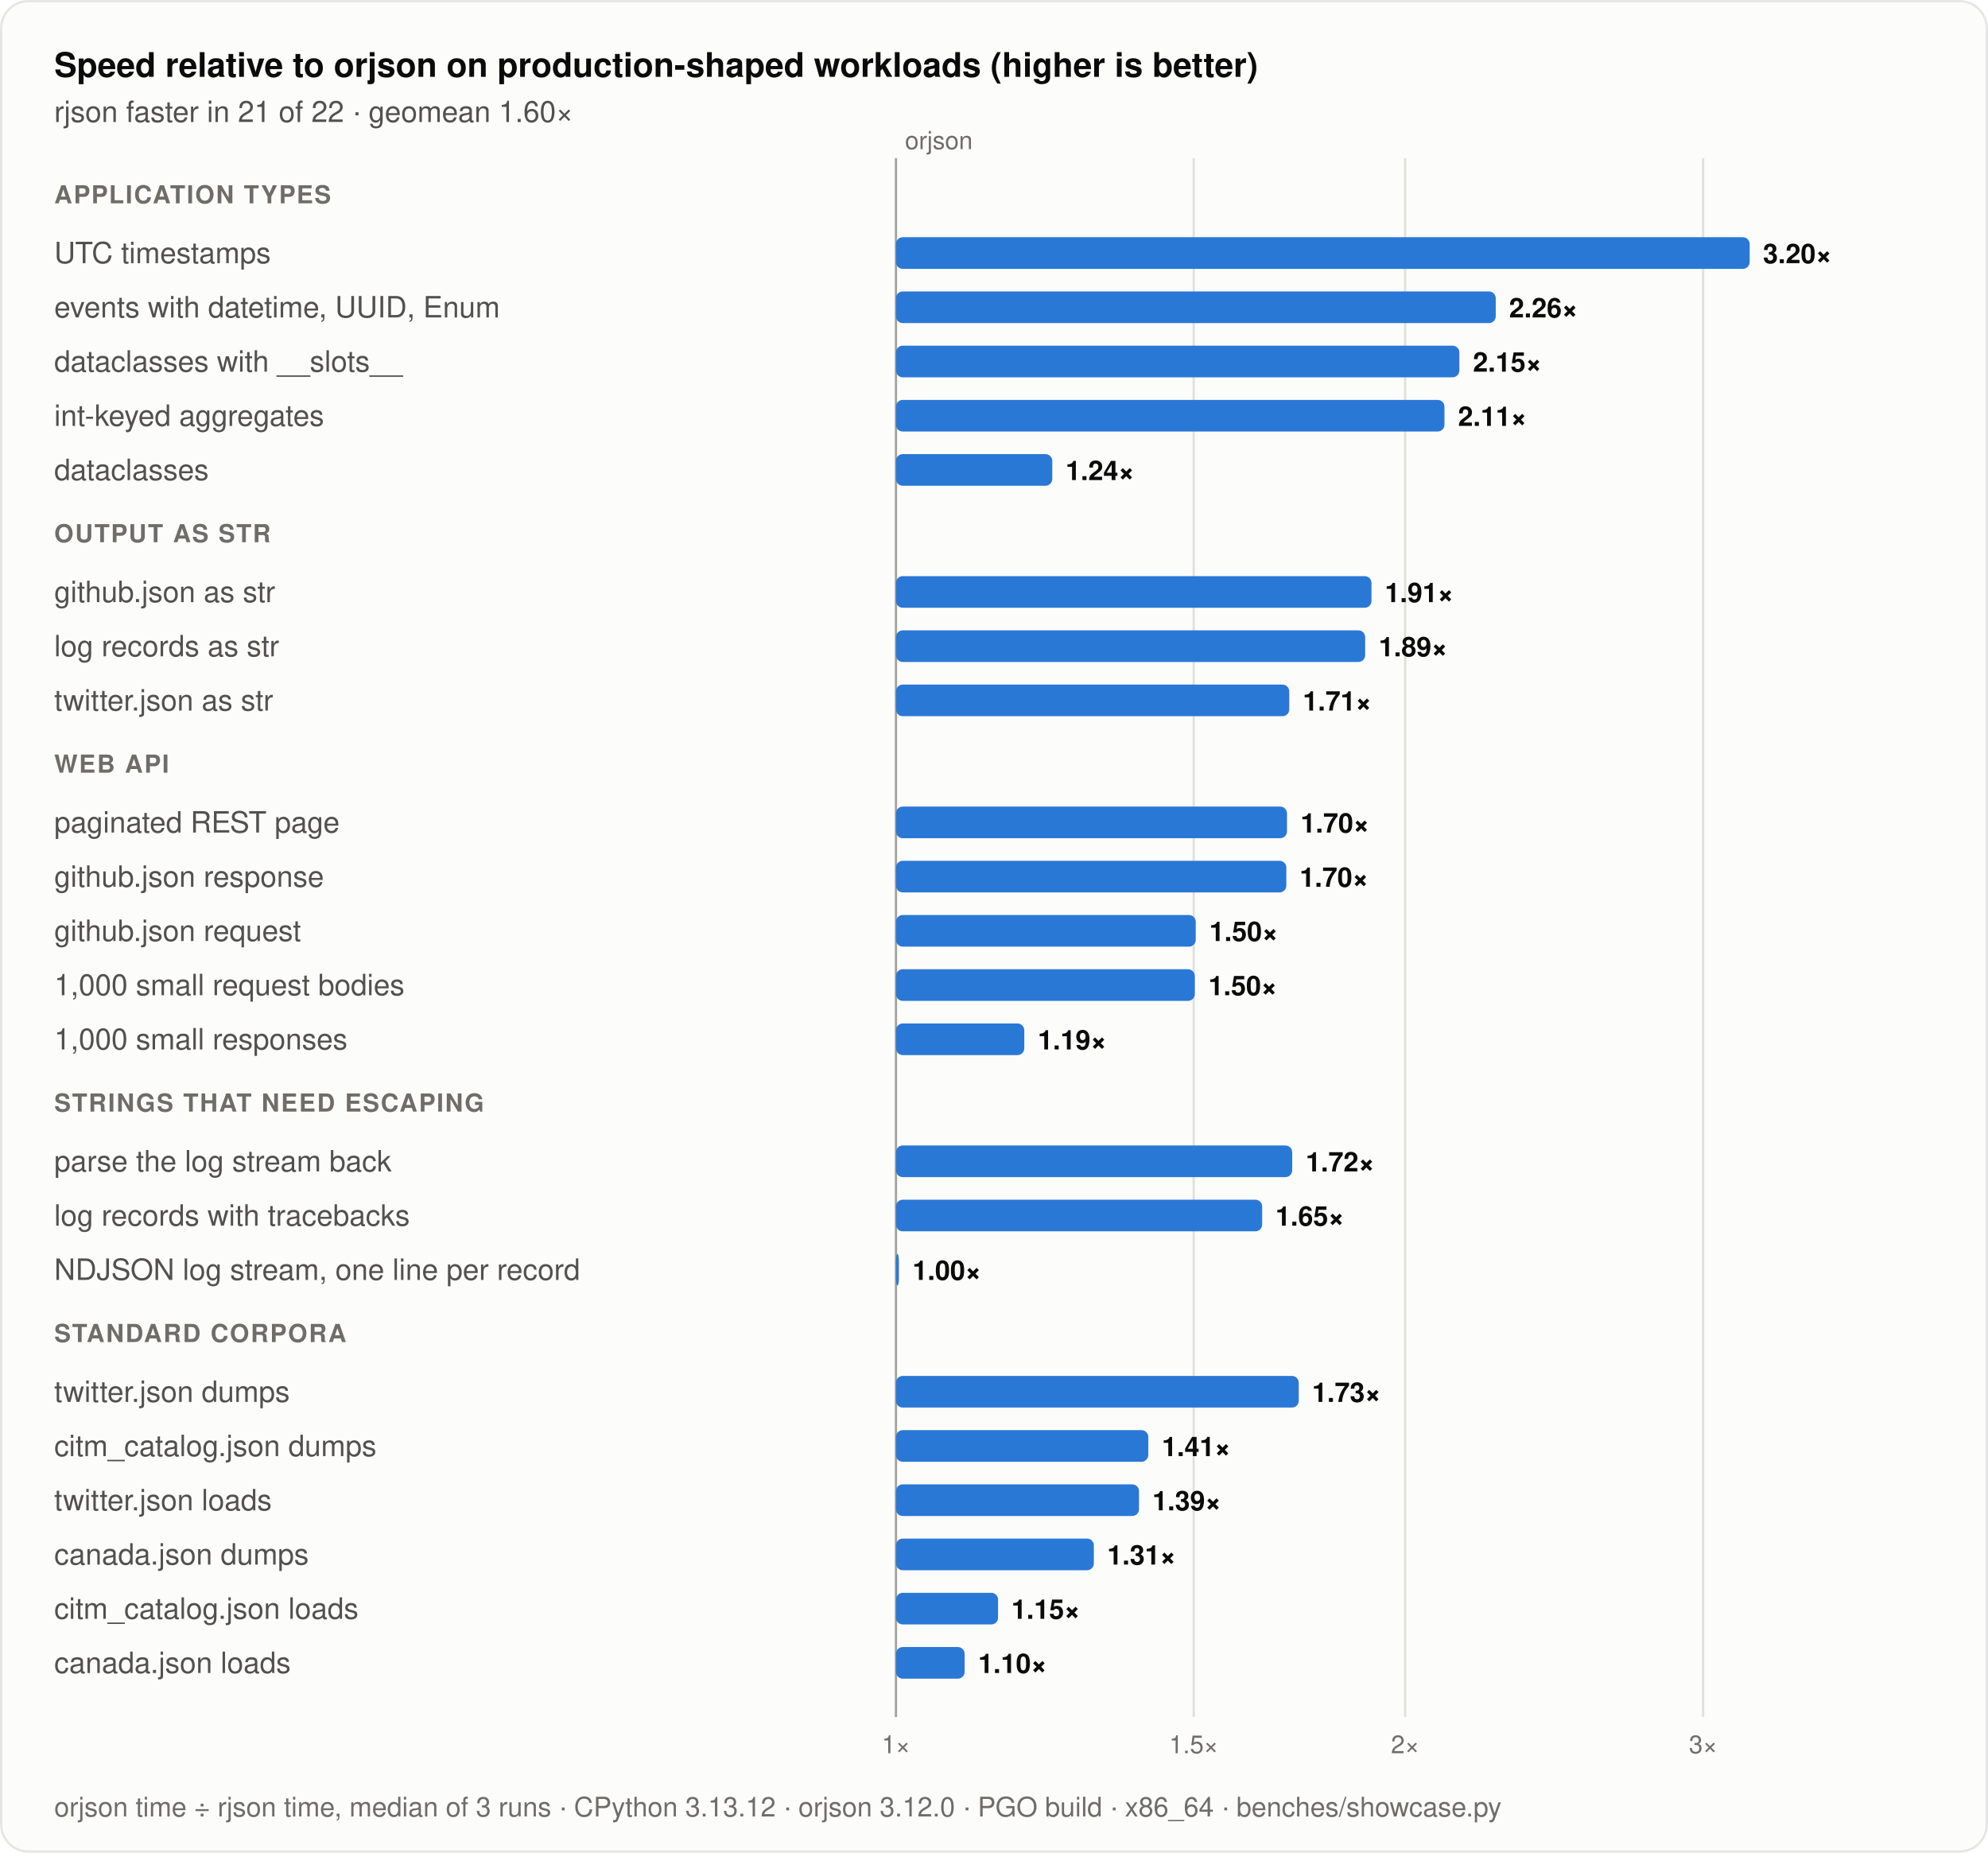
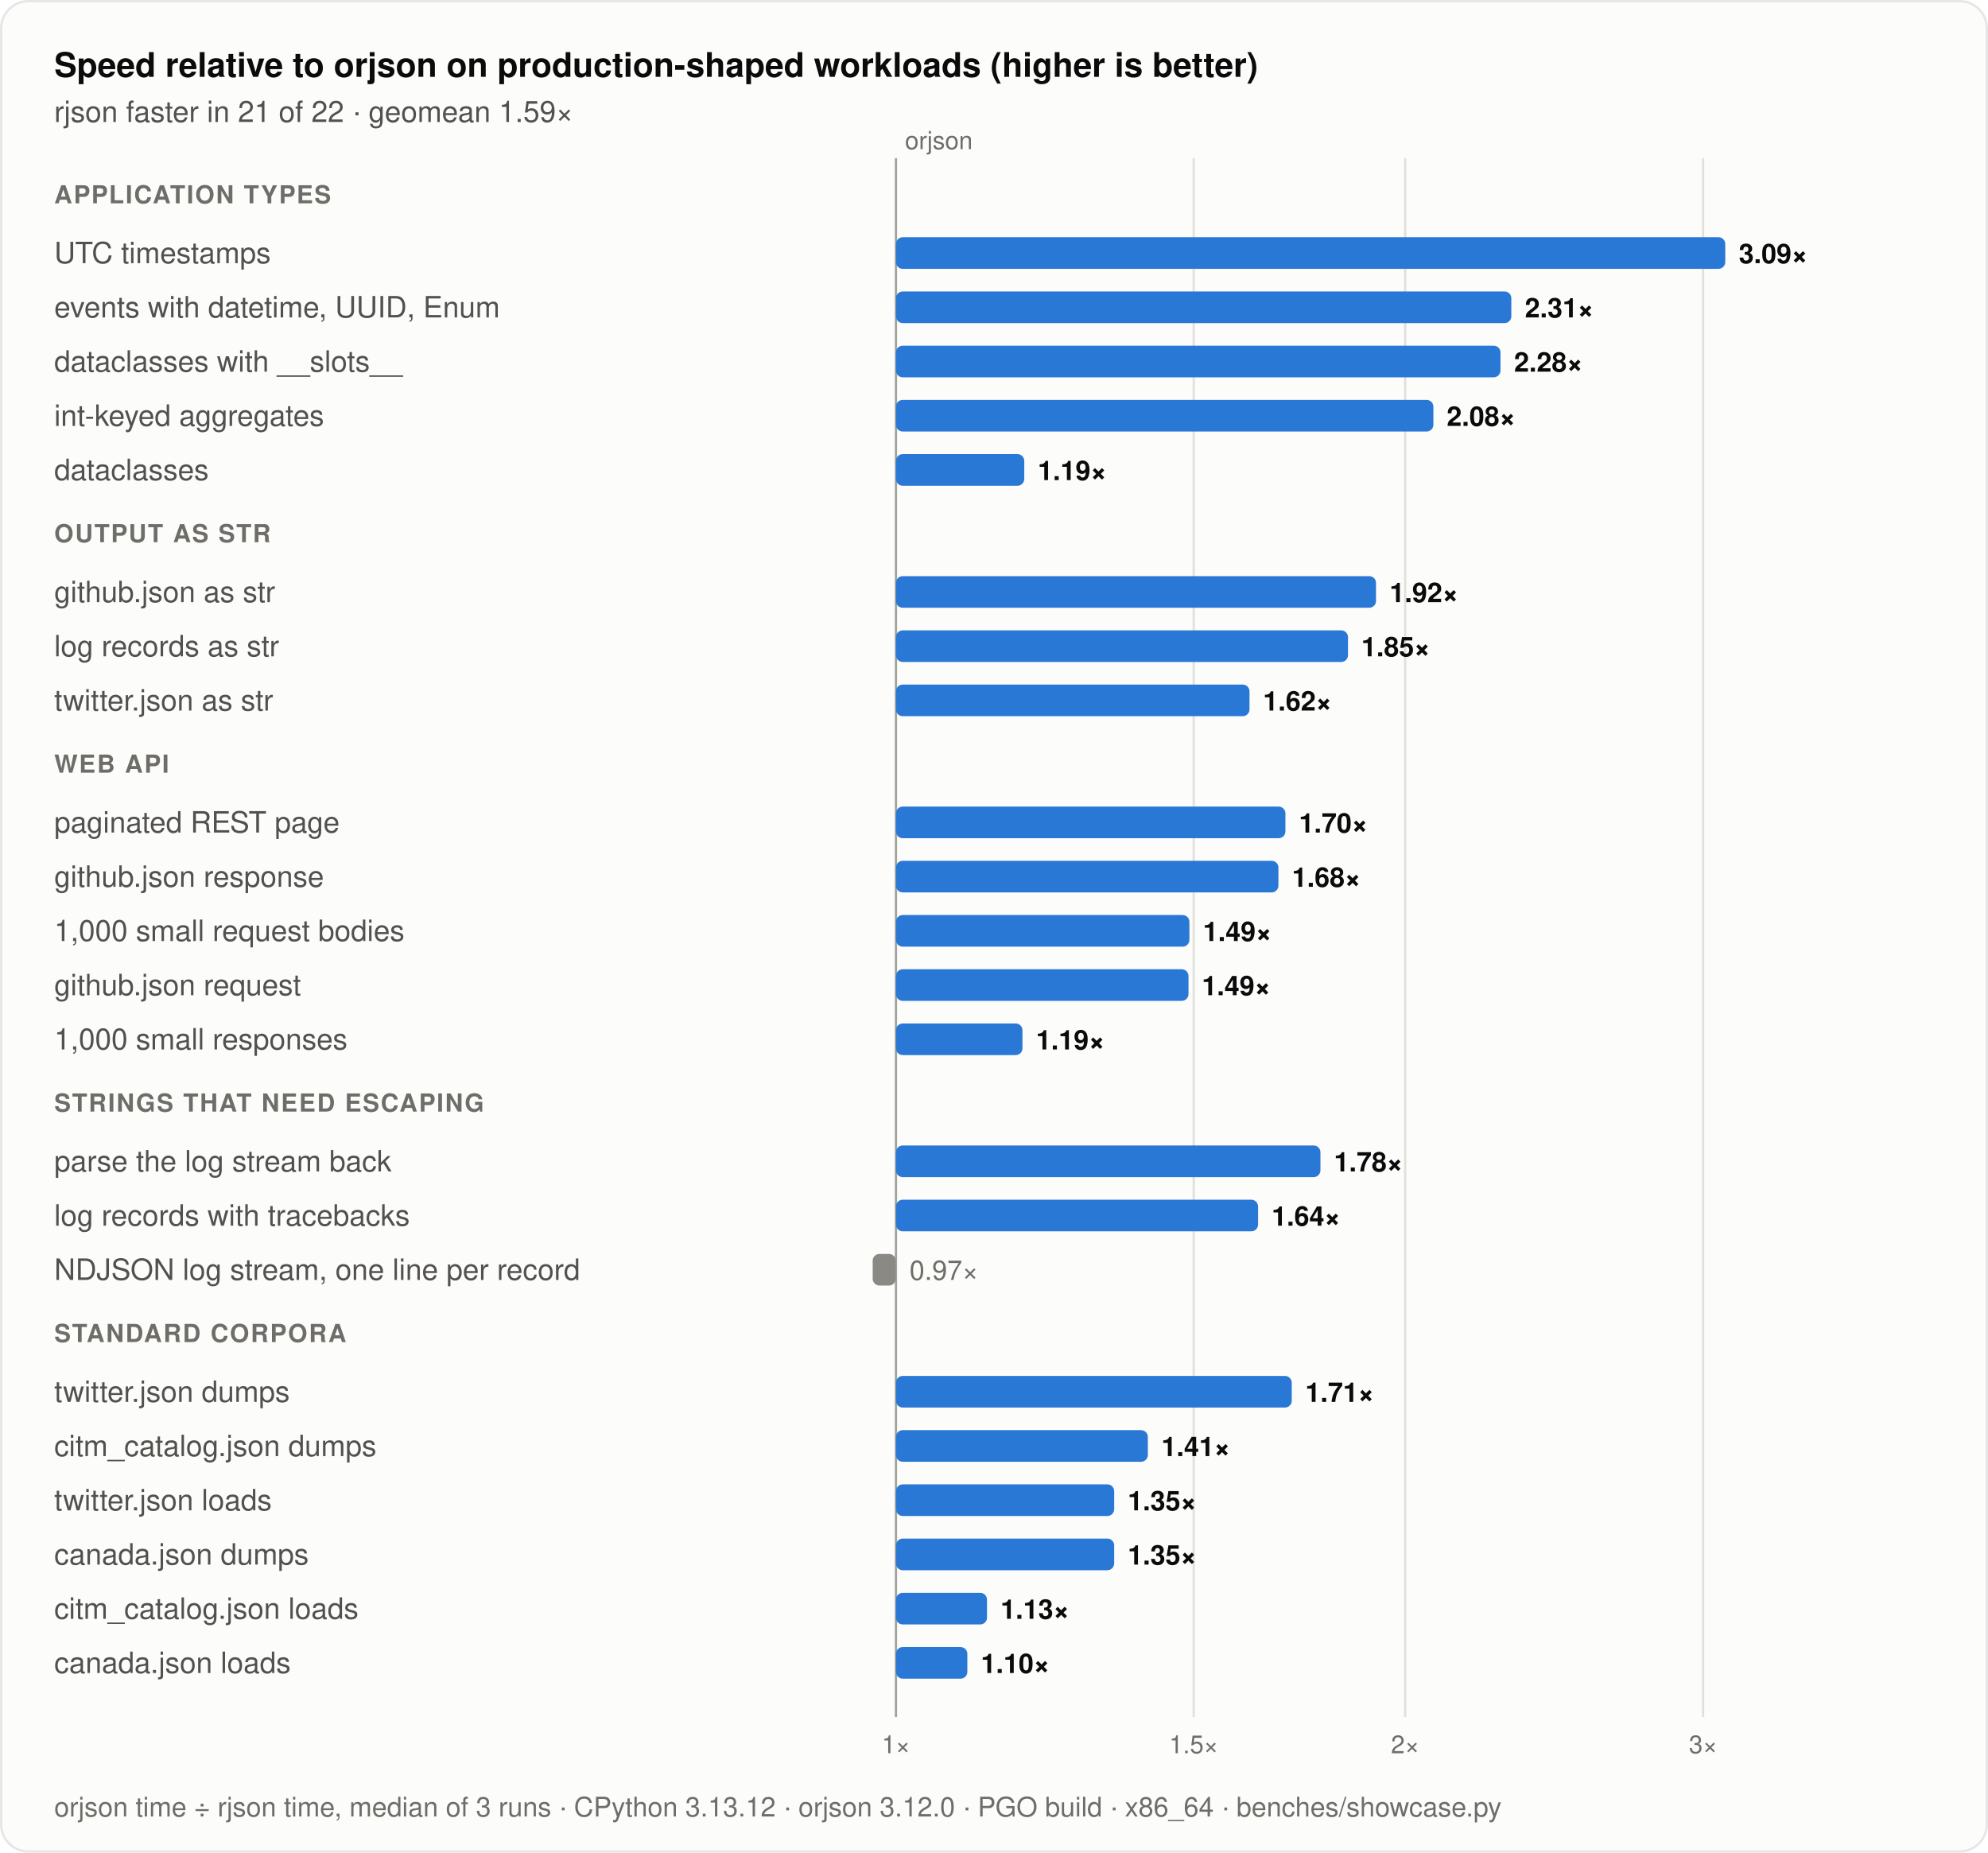
- <svg xmlns="http://www.w3.org/2000/svg" width="880" height="820" viewBox="0 0 880 820" role="img" aria-label="rjson speedup over orjson on 22 workloads: faster in 21, geometric mean 1.60 times">
+ <svg xmlns="http://www.w3.org/2000/svg" width="880" height="820" viewBox="0 0 880 820" role="img" aria-label="rjson speedup over orjson on 22 workloads: faster in 21, geometric mean 1.59 times">
  <rect x="0.5" y="0.5" width="879" height="819" rx="12" fill="#fcfcfb" stroke="rgba(11,11,11,0.10)" />
  <text x="24.0" y="34.0" font-family="system-ui, -apple-system, &quot;Segoe UI&quot;, Helvetica, Arial, sans-serif" font-size="15" font-weight="600" fill="#0b0b0b" text-anchor="start">Speed relative to orjson on production-shaped workloads (higher is better)</text>
-   <text x="24.0" y="54.0" font-family="system-ui, -apple-system, &quot;Segoe UI&quot;, Helvetica, Arial, sans-serif" font-size="13" font-weight="400" fill="#52514e" text-anchor="start">rjson faster in 21 of 22 · geomean 1.60×</text>
+   <text x="24.0" y="54.0" font-family="system-ui, -apple-system, &quot;Segoe UI&quot;, Helvetica, Arial, sans-serif" font-size="13" font-weight="400" fill="#52514e" text-anchor="start">rjson faster in 21 of 22 · geomean 1.59×</text>
  <line x1="396.6" y1="70" x2="396.6" y2="760" stroke="#a3a29b" stroke-width="1" />
  <text x="396.6" y="776.0" font-family="system-ui, -apple-system, &quot;Segoe UI&quot;, Helvetica, Arial, sans-serif" font-size="11" font-weight="400" fill="#6f6d68" text-anchor="middle" style="font-variant-numeric: tabular-nums">1×</text>
  <line x1="528.4" y1="70" x2="528.4" y2="760" stroke="#e1e0d9" stroke-width="1" />
  <text x="528.4" y="776.0" font-family="system-ui, -apple-system, &quot;Segoe UI&quot;, Helvetica, Arial, sans-serif" font-size="11" font-weight="400" fill="#6f6d68" text-anchor="middle" style="font-variant-numeric: tabular-nums">1.5×</text>
  <line x1="622.0" y1="70" x2="622.0" y2="760" stroke="#e1e0d9" stroke-width="1" />
  <text x="622.0" y="776.0" font-family="system-ui, -apple-system, &quot;Segoe UI&quot;, Helvetica, Arial, sans-serif" font-size="11" font-weight="400" fill="#6f6d68" text-anchor="middle" style="font-variant-numeric: tabular-nums">2×</text>
  <line x1="753.9" y1="70" x2="753.9" y2="760" stroke="#e1e0d9" stroke-width="1" />
  <text x="753.9" y="776.0" font-family="system-ui, -apple-system, &quot;Segoe UI&quot;, Helvetica, Arial, sans-serif" font-size="11" font-weight="400" fill="#6f6d68" text-anchor="middle" style="font-variant-numeric: tabular-nums">3×</text>
  <text x="400.6" y="66.0" font-family="system-ui, -apple-system, &quot;Segoe UI&quot;, Helvetica, Arial, sans-serif" font-size="11" font-weight="400" fill="#6f6d68" text-anchor="start">orjson</text>
  <text x="24.0" y="90.0" font-family="system-ui, -apple-system, &quot;Segoe UI&quot;, Helvetica, Arial, sans-serif" font-size="11" font-weight="600" fill="#6f6d68" text-anchor="start" letter-spacing="0.06em">APPLICATION TYPES</text>
  <text x="24.0" y="116.5" font-family="system-ui, -apple-system, &quot;Segoe UI&quot;, Helvetica, Arial, sans-serif" font-size="13" font-weight="400" fill="#52514e" text-anchor="start">UTC timestamps</text>
-   <rect x="396.6" y="105.0" width="377.9" height="14" rx="3" fill="#2a78d6" />
-   <text x="780.4" y="116.5" font-family="system-ui, -apple-system, &quot;Segoe UI&quot;, Helvetica, Arial, sans-serif" font-size="12" font-weight="600" fill="#0b0b0b" text-anchor="start" style="font-variant-numeric: tabular-nums">3.20×</text>
+   <rect x="396.6" y="105.0" width="367.1" height="14" rx="3" fill="#2a78d6" />
+   <text x="769.7" y="116.5" font-family="system-ui, -apple-system, &quot;Segoe UI&quot;, Helvetica, Arial, sans-serif" font-size="12" font-weight="600" fill="#0b0b0b" text-anchor="start" style="font-variant-numeric: tabular-nums">3.09×</text>
  <text x="24.0" y="140.5" font-family="system-ui, -apple-system, &quot;Segoe UI&quot;, Helvetica, Arial, sans-serif" font-size="13" font-weight="400" fill="#52514e" text-anchor="start">events with datetime, UUID, Enum</text>
-   <rect x="396.6" y="129.0" width="265.5" height="14" rx="3" fill="#2a78d6" />
-   <text x="668.0" y="140.5" font-family="system-ui, -apple-system, &quot;Segoe UI&quot;, Helvetica, Arial, sans-serif" font-size="12" font-weight="600" fill="#0b0b0b" text-anchor="start" style="font-variant-numeric: tabular-nums">2.26×</text>
+   <rect x="396.6" y="129.0" width="272.4" height="14" rx="3" fill="#2a78d6" />
+   <text x="675.0" y="140.5" font-family="system-ui, -apple-system, &quot;Segoe UI&quot;, Helvetica, Arial, sans-serif" font-size="12" font-weight="600" fill="#0b0b0b" text-anchor="start" style="font-variant-numeric: tabular-nums">2.31×</text>
  <text x="24.0" y="164.5" font-family="system-ui, -apple-system, &quot;Segoe UI&quot;, Helvetica, Arial, sans-serif" font-size="13" font-weight="400" fill="#52514e" text-anchor="start">dataclasses with __slots__</text>
-   <rect x="396.6" y="153.0" width="249.4" height="14" rx="3" fill="#2a78d6" />
-   <text x="652.0" y="164.5" font-family="system-ui, -apple-system, &quot;Segoe UI&quot;, Helvetica, Arial, sans-serif" font-size="12" font-weight="600" fill="#0b0b0b" text-anchor="start" style="font-variant-numeric: tabular-nums">2.15×</text>
+   <rect x="396.6" y="153.0" width="267.6" height="14" rx="3" fill="#2a78d6" />
+   <text x="670.2" y="164.5" font-family="system-ui, -apple-system, &quot;Segoe UI&quot;, Helvetica, Arial, sans-serif" font-size="12" font-weight="600" fill="#0b0b0b" text-anchor="start" style="font-variant-numeric: tabular-nums">2.28×</text>
  <text x="24.0" y="188.5" font-family="system-ui, -apple-system, &quot;Segoe UI&quot;, Helvetica, Arial, sans-serif" font-size="13" font-weight="400" fill="#52514e" text-anchor="start">int-keyed aggregates</text>
-   <rect x="396.6" y="177.0" width="242.8" height="14" rx="3" fill="#2a78d6" />
-   <text x="645.4" y="188.5" font-family="system-ui, -apple-system, &quot;Segoe UI&quot;, Helvetica, Arial, sans-serif" font-size="12" font-weight="600" fill="#0b0b0b" text-anchor="start" style="font-variant-numeric: tabular-nums">2.11×</text>
+   <rect x="396.6" y="177.0" width="237.9" height="14" rx="3" fill="#2a78d6" />
+   <text x="640.4" y="188.5" font-family="system-ui, -apple-system, &quot;Segoe UI&quot;, Helvetica, Arial, sans-serif" font-size="12" font-weight="600" fill="#0b0b0b" text-anchor="start" style="font-variant-numeric: tabular-nums">2.08×</text>
  <text x="24.0" y="212.5" font-family="system-ui, -apple-system, &quot;Segoe UI&quot;, Helvetica, Arial, sans-serif" font-size="13" font-weight="400" fill="#52514e" text-anchor="start">dataclasses</text>
-   <rect x="396.6" y="201.0" width="69.2" height="14" rx="3" fill="#2a78d6" />
-   <text x="471.7" y="212.5" font-family="system-ui, -apple-system, &quot;Segoe UI&quot;, Helvetica, Arial, sans-serif" font-size="12" font-weight="600" fill="#0b0b0b" text-anchor="start" style="font-variant-numeric: tabular-nums">1.24×</text>
+   <rect x="396.6" y="201.0" width="56.8" height="14" rx="3" fill="#2a78d6" />
+   <text x="459.4" y="212.5" font-family="system-ui, -apple-system, &quot;Segoe UI&quot;, Helvetica, Arial, sans-serif" font-size="12" font-weight="600" fill="#0b0b0b" text-anchor="start" style="font-variant-numeric: tabular-nums">1.19×</text>
  <text x="24.0" y="240.0" font-family="system-ui, -apple-system, &quot;Segoe UI&quot;, Helvetica, Arial, sans-serif" font-size="11" font-weight="600" fill="#6f6d68" text-anchor="start" letter-spacing="0.06em">OUTPUT AS STR</text>
  <text x="24.0" y="266.5" font-family="system-ui, -apple-system, &quot;Segoe UI&quot;, Helvetica, Arial, sans-serif" font-size="13" font-weight="400" fill="#52514e" text-anchor="start">github.json as str</text>
-   <rect x="396.6" y="255.0" width="210.5" height="14" rx="3" fill="#2a78d6" />
-   <text x="613.0" y="266.5" font-family="system-ui, -apple-system, &quot;Segoe UI&quot;, Helvetica, Arial, sans-serif" font-size="12" font-weight="600" fill="#0b0b0b" text-anchor="start" style="font-variant-numeric: tabular-nums">1.91×</text>
+   <rect x="396.6" y="255.0" width="212.5" height="14" rx="3" fill="#2a78d6" />
+   <text x="615.1" y="266.5" font-family="system-ui, -apple-system, &quot;Segoe UI&quot;, Helvetica, Arial, sans-serif" font-size="12" font-weight="600" fill="#0b0b0b" text-anchor="start" style="font-variant-numeric: tabular-nums">1.92×</text>
  <text x="24.0" y="290.5" font-family="system-ui, -apple-system, &quot;Segoe UI&quot;, Helvetica, Arial, sans-serif" font-size="13" font-weight="400" fill="#52514e" text-anchor="start">log records as str</text>
-   <rect x="396.6" y="279.0" width="207.7" height="14" rx="3" fill="#2a78d6" />
-   <text x="610.3" y="290.5" font-family="system-ui, -apple-system, &quot;Segoe UI&quot;, Helvetica, Arial, sans-serif" font-size="12" font-weight="600" fill="#0b0b0b" text-anchor="start" style="font-variant-numeric: tabular-nums">1.89×</text>
+   <rect x="396.6" y="279.0" width="200.1" height="14" rx="3" fill="#2a78d6" />
+   <text x="602.6" y="290.5" font-family="system-ui, -apple-system, &quot;Segoe UI&quot;, Helvetica, Arial, sans-serif" font-size="12" font-weight="600" fill="#0b0b0b" text-anchor="start" style="font-variant-numeric: tabular-nums">1.85×</text>
  <text x="24.0" y="314.5" font-family="system-ui, -apple-system, &quot;Segoe UI&quot;, Helvetica, Arial, sans-serif" font-size="13" font-weight="400" fill="#52514e" text-anchor="start">twitter.json as str</text>
-   <rect x="396.6" y="303.0" width="174.1" height="14" rx="3" fill="#2a78d6" />
-   <text x="576.7" y="314.5" font-family="system-ui, -apple-system, &quot;Segoe UI&quot;, Helvetica, Arial, sans-serif" font-size="12" font-weight="600" fill="#0b0b0b" text-anchor="start" style="font-variant-numeric: tabular-nums">1.71×</text>
+   <rect x="396.6" y="303.0" width="156.5" height="14" rx="3" fill="#2a78d6" />
+   <text x="559.1" y="314.5" font-family="system-ui, -apple-system, &quot;Segoe UI&quot;, Helvetica, Arial, sans-serif" font-size="12" font-weight="600" fill="#0b0b0b" text-anchor="start" style="font-variant-numeric: tabular-nums">1.62×</text>
  <text x="24.0" y="342.0" font-family="system-ui, -apple-system, &quot;Segoe UI&quot;, Helvetica, Arial, sans-serif" font-size="11" font-weight="600" fill="#6f6d68" text-anchor="start" letter-spacing="0.06em">WEB API</text>
  <text x="24.0" y="368.5" font-family="system-ui, -apple-system, &quot;Segoe UI&quot;, Helvetica, Arial, sans-serif" font-size="13" font-weight="400" fill="#52514e" text-anchor="start">paginated REST page</text>
-   <rect x="396.6" y="357.0" width="173.1" height="14" rx="3" fill="#2a78d6" />
-   <text x="575.7" y="368.5" font-family="system-ui, -apple-system, &quot;Segoe UI&quot;, Helvetica, Arial, sans-serif" font-size="12" font-weight="600" fill="#0b0b0b" text-anchor="start" style="font-variant-numeric: tabular-nums">1.70×</text>
+   <rect x="396.6" y="357.0" width="172.4" height="14" rx="3" fill="#2a78d6" />
+   <text x="575.0" y="368.5" font-family="system-ui, -apple-system, &quot;Segoe UI&quot;, Helvetica, Arial, sans-serif" font-size="12" font-weight="600" fill="#0b0b0b" text-anchor="start" style="font-variant-numeric: tabular-nums">1.70×</text>
  <text x="24.0" y="392.5" font-family="system-ui, -apple-system, &quot;Segoe UI&quot;, Helvetica, Arial, sans-serif" font-size="13" font-weight="400" fill="#52514e" text-anchor="start">github.json response</text>
-   <rect x="396.6" y="381.0" width="172.8" height="14" rx="3" fill="#2a78d6" />
-   <text x="575.3" y="392.5" font-family="system-ui, -apple-system, &quot;Segoe UI&quot;, Helvetica, Arial, sans-serif" font-size="12" font-weight="600" fill="#0b0b0b" text-anchor="start" style="font-variant-numeric: tabular-nums">1.70×</text>
-   <text x="24.0" y="416.5" font-family="system-ui, -apple-system, &quot;Segoe UI&quot;, Helvetica, Arial, sans-serif" font-size="13" font-weight="400" fill="#52514e" text-anchor="start">github.json request</text>
-   <rect x="396.6" y="405.0" width="132.7" height="14" rx="3" fill="#2a78d6" />
-   <text x="535.3" y="416.5" font-family="system-ui, -apple-system, &quot;Segoe UI&quot;, Helvetica, Arial, sans-serif" font-size="12" font-weight="600" fill="#0b0b0b" text-anchor="start" style="font-variant-numeric: tabular-nums">1.50×</text>
-   <text x="24.0" y="440.5" font-family="system-ui, -apple-system, &quot;Segoe UI&quot;, Helvetica, Arial, sans-serif" font-size="13" font-weight="400" fill="#52514e" text-anchor="start">1,000 small request bodies</text>
-   <rect x="396.6" y="429.0" width="132.3" height="14" rx="3" fill="#2a78d6" />
-   <text x="534.9" y="440.5" font-family="system-ui, -apple-system, &quot;Segoe UI&quot;, Helvetica, Arial, sans-serif" font-size="12" font-weight="600" fill="#0b0b0b" text-anchor="start" style="font-variant-numeric: tabular-nums">1.50×</text>
+   <rect x="396.6" y="381.0" width="169.3" height="14" rx="3" fill="#2a78d6" />
+   <text x="571.9" y="392.5" font-family="system-ui, -apple-system, &quot;Segoe UI&quot;, Helvetica, Arial, sans-serif" font-size="12" font-weight="600" fill="#0b0b0b" text-anchor="start" style="font-variant-numeric: tabular-nums">1.68×</text>
+   <text x="24.0" y="416.5" font-family="system-ui, -apple-system, &quot;Segoe UI&quot;, Helvetica, Arial, sans-serif" font-size="13" font-weight="400" fill="#52514e" text-anchor="start">1,000 small request bodies</text>
+   <rect x="396.6" y="405.0" width="129.9" height="14" rx="3" fill="#2a78d6" />
+   <text x="532.5" y="416.5" font-family="system-ui, -apple-system, &quot;Segoe UI&quot;, Helvetica, Arial, sans-serif" font-size="12" font-weight="600" fill="#0b0b0b" text-anchor="start" style="font-variant-numeric: tabular-nums">1.49×</text>
+   <text x="24.0" y="440.5" font-family="system-ui, -apple-system, &quot;Segoe UI&quot;, Helvetica, Arial, sans-serif" font-size="13" font-weight="400" fill="#52514e" text-anchor="start">github.json request</text>
+   <rect x="396.6" y="429.0" width="129.5" height="14" rx="3" fill="#2a78d6" />
+   <text x="532.0" y="440.5" font-family="system-ui, -apple-system, &quot;Segoe UI&quot;, Helvetica, Arial, sans-serif" font-size="12" font-weight="600" fill="#0b0b0b" text-anchor="start" style="font-variant-numeric: tabular-nums">1.49×</text>
  <text x="24.0" y="464.5" font-family="system-ui, -apple-system, &quot;Segoe UI&quot;, Helvetica, Arial, sans-serif" font-size="13" font-weight="400" fill="#52514e" text-anchor="start">1,000 small responses</text>
-   <rect x="396.6" y="453.0" width="56.8" height="14" rx="3" fill="#2a78d6" />
-   <text x="459.4" y="464.5" font-family="system-ui, -apple-system, &quot;Segoe UI&quot;, Helvetica, Arial, sans-serif" font-size="12" font-weight="600" fill="#0b0b0b" text-anchor="start" style="font-variant-numeric: tabular-nums">1.19×</text>
+   <rect x="396.6" y="453.0" width="56.0" height="14" rx="3" fill="#2a78d6" />
+   <text x="458.6" y="464.5" font-family="system-ui, -apple-system, &quot;Segoe UI&quot;, Helvetica, Arial, sans-serif" font-size="12" font-weight="600" fill="#0b0b0b" text-anchor="start" style="font-variant-numeric: tabular-nums">1.19×</text>
  <text x="24.0" y="492.0" font-family="system-ui, -apple-system, &quot;Segoe UI&quot;, Helvetica, Arial, sans-serif" font-size="11" font-weight="600" fill="#6f6d68" text-anchor="start" letter-spacing="0.06em">STRINGS THAT NEED ESCAPING</text>
  <text x="24.0" y="518.5" font-family="system-ui, -apple-system, &quot;Segoe UI&quot;, Helvetica, Arial, sans-serif" font-size="13" font-weight="400" fill="#52514e" text-anchor="start">parse the log stream back</text>
-   <rect x="396.6" y="507.0" width="175.4" height="14" rx="3" fill="#2a78d6" />
-   <text x="578.0" y="518.5" font-family="system-ui, -apple-system, &quot;Segoe UI&quot;, Helvetica, Arial, sans-serif" font-size="12" font-weight="600" fill="#0b0b0b" text-anchor="start" style="font-variant-numeric: tabular-nums">1.72×</text>
+   <rect x="396.6" y="507.0" width="187.9" height="14" rx="3" fill="#2a78d6" />
+   <text x="590.5" y="518.5" font-family="system-ui, -apple-system, &quot;Segoe UI&quot;, Helvetica, Arial, sans-serif" font-size="12" font-weight="600" fill="#0b0b0b" text-anchor="start" style="font-variant-numeric: tabular-nums">1.78×</text>
  <text x="24.0" y="542.5" font-family="system-ui, -apple-system, &quot;Segoe UI&quot;, Helvetica, Arial, sans-serif" font-size="13" font-weight="400" fill="#52514e" text-anchor="start">log records with tracebacks</text>
-   <rect x="396.6" y="531.0" width="162.1" height="14" rx="3" fill="#2a78d6" />
-   <text x="564.6" y="542.5" font-family="system-ui, -apple-system, &quot;Segoe UI&quot;, Helvetica, Arial, sans-serif" font-size="12" font-weight="600" fill="#0b0b0b" text-anchor="start" style="font-variant-numeric: tabular-nums">1.65×</text>
+   <rect x="396.6" y="531.0" width="160.3" height="14" rx="3" fill="#2a78d6" />
+   <text x="562.9" y="542.5" font-family="system-ui, -apple-system, &quot;Segoe UI&quot;, Helvetica, Arial, sans-serif" font-size="12" font-weight="600" fill="#0b0b0b" text-anchor="start" style="font-variant-numeric: tabular-nums">1.64×</text>
  <text x="24.0" y="566.5" font-family="system-ui, -apple-system, &quot;Segoe UI&quot;, Helvetica, Arial, sans-serif" font-size="13" font-weight="400" fill="#52514e" text-anchor="start">NDJSON log stream, one line per record</text>
-   <rect x="396.6" y="555.0" width="1.3" height="14" rx="3" fill="#2a78d6" />
-   <text x="403.9" y="566.5" font-family="system-ui, -apple-system, &quot;Segoe UI&quot;, Helvetica, Arial, sans-serif" font-size="12" font-weight="600" fill="#0b0b0b" text-anchor="start" style="font-variant-numeric: tabular-nums">1.00×</text>
+   <rect x="386.3" y="555.0" width="10.2" height="14" rx="3" fill="#8a8983" />
+   <text x="402.6" y="566.5" font-family="system-ui, -apple-system, &quot;Segoe UI&quot;, Helvetica, Arial, sans-serif" font-size="12" font-weight="400" fill="#6f6d68" text-anchor="start" style="font-variant-numeric: tabular-nums">0.97×</text>
  <text x="24.0" y="594.0" font-family="system-ui, -apple-system, &quot;Segoe UI&quot;, Helvetica, Arial, sans-serif" font-size="11" font-weight="600" fill="#6f6d68" text-anchor="start" letter-spacing="0.06em">STANDARD CORPORA</text>
  <text x="24.0" y="620.5" font-family="system-ui, -apple-system, &quot;Segoe UI&quot;, Helvetica, Arial, sans-serif" font-size="13" font-weight="400" fill="#52514e" text-anchor="start">twitter.json dumps</text>
-   <rect x="396.6" y="609.0" width="178.3" height="14" rx="3" fill="#2a78d6" />
-   <text x="580.8" y="620.5" font-family="system-ui, -apple-system, &quot;Segoe UI&quot;, Helvetica, Arial, sans-serif" font-size="12" font-weight="600" fill="#0b0b0b" text-anchor="start" style="font-variant-numeric: tabular-nums">1.73×</text>
+   <rect x="396.6" y="609.0" width="175.2" height="14" rx="3" fill="#2a78d6" />
+   <text x="577.8" y="620.5" font-family="system-ui, -apple-system, &quot;Segoe UI&quot;, Helvetica, Arial, sans-serif" font-size="12" font-weight="600" fill="#0b0b0b" text-anchor="start" style="font-variant-numeric: tabular-nums">1.71×</text>
  <text x="24.0" y="644.5" font-family="system-ui, -apple-system, &quot;Segoe UI&quot;, Helvetica, Arial, sans-serif" font-size="13" font-weight="400" fill="#52514e" text-anchor="start">citm_catalog.json dumps</text>
-   <rect x="396.6" y="633.0" width="111.7" height="14" rx="3" fill="#2a78d6" />
-   <text x="514.3" y="644.5" font-family="system-ui, -apple-system, &quot;Segoe UI&quot;, Helvetica, Arial, sans-serif" font-size="12" font-weight="600" fill="#0b0b0b" text-anchor="start" style="font-variant-numeric: tabular-nums">1.41×</text>
+   <rect x="396.6" y="633.0" width="111.5" height="14" rx="3" fill="#2a78d6" />
+   <text x="514.1" y="644.5" font-family="system-ui, -apple-system, &quot;Segoe UI&quot;, Helvetica, Arial, sans-serif" font-size="12" font-weight="600" fill="#0b0b0b" text-anchor="start" style="font-variant-numeric: tabular-nums">1.41×</text>
  <text x="24.0" y="668.5" font-family="system-ui, -apple-system, &quot;Segoe UI&quot;, Helvetica, Arial, sans-serif" font-size="13" font-weight="400" fill="#52514e" text-anchor="start">twitter.json loads</text>
-   <rect x="396.6" y="657.0" width="107.6" height="14" rx="3" fill="#2a78d6" />
-   <text x="510.1" y="668.5" font-family="system-ui, -apple-system, &quot;Segoe UI&quot;, Helvetica, Arial, sans-serif" font-size="12" font-weight="600" fill="#0b0b0b" text-anchor="start" style="font-variant-numeric: tabular-nums">1.39×</text>
+   <rect x="396.6" y="657.0" width="96.6" height="14" rx="3" fill="#2a78d6" />
+   <text x="499.2" y="668.5" font-family="system-ui, -apple-system, &quot;Segoe UI&quot;, Helvetica, Arial, sans-serif" font-size="12" font-weight="600" fill="#0b0b0b" text-anchor="start" style="font-variant-numeric: tabular-nums">1.35×</text>
  <text x="24.0" y="692.5" font-family="system-ui, -apple-system, &quot;Segoe UI&quot;, Helvetica, Arial, sans-serif" font-size="13" font-weight="400" fill="#52514e" text-anchor="start">canada.json dumps</text>
-   <rect x="396.6" y="681.0" width="87.6" height="14" rx="3" fill="#2a78d6" />
-   <text x="490.1" y="692.5" font-family="system-ui, -apple-system, &quot;Segoe UI&quot;, Helvetica, Arial, sans-serif" font-size="12" font-weight="600" fill="#0b0b0b" text-anchor="start" style="font-variant-numeric: tabular-nums">1.31×</text>
+   <rect x="396.6" y="681.0" width="96.6" height="14" rx="3" fill="#2a78d6" />
+   <text x="499.2" y="692.5" font-family="system-ui, -apple-system, &quot;Segoe UI&quot;, Helvetica, Arial, sans-serif" font-size="12" font-weight="600" fill="#0b0b0b" text-anchor="start" style="font-variant-numeric: tabular-nums">1.35×</text>
  <text x="24.0" y="716.5" font-family="system-ui, -apple-system, &quot;Segoe UI&quot;, Helvetica, Arial, sans-serif" font-size="13" font-weight="400" fill="#52514e" text-anchor="start">citm_catalog.json loads</text>
-   <rect x="396.6" y="705.0" width="45.2" height="14" rx="3" fill="#2a78d6" />
-   <text x="447.7" y="716.5" font-family="system-ui, -apple-system, &quot;Segoe UI&quot;, Helvetica, Arial, sans-serif" font-size="12" font-weight="600" fill="#0b0b0b" text-anchor="start" style="font-variant-numeric: tabular-nums">1.15×</text>
+   <rect x="396.6" y="705.0" width="40.3" height="14" rx="3" fill="#2a78d6" />
+   <text x="442.9" y="716.5" font-family="system-ui, -apple-system, &quot;Segoe UI&quot;, Helvetica, Arial, sans-serif" font-size="12" font-weight="600" fill="#0b0b0b" text-anchor="start" style="font-variant-numeric: tabular-nums">1.13×</text>
  <text x="24.0" y="740.5" font-family="system-ui, -apple-system, &quot;Segoe UI&quot;, Helvetica, Arial, sans-serif" font-size="13" font-weight="400" fill="#52514e" text-anchor="start">canada.json loads</text>
-   <rect x="396.6" y="729.0" width="30.4" height="14" rx="3" fill="#2a78d6" />
-   <text x="433.0" y="740.5" font-family="system-ui, -apple-system, &quot;Segoe UI&quot;, Helvetica, Arial, sans-serif" font-size="12" font-weight="600" fill="#0b0b0b" text-anchor="start" style="font-variant-numeric: tabular-nums">1.10×</text>
+   <rect x="396.6" y="729.0" width="31.6" height="14" rx="3" fill="#2a78d6" />
+   <text x="434.2" y="740.5" font-family="system-ui, -apple-system, &quot;Segoe UI&quot;, Helvetica, Arial, sans-serif" font-size="12" font-weight="600" fill="#0b0b0b" text-anchor="start" style="font-variant-numeric: tabular-nums">1.10×</text>
  <text x="24.0" y="804.0" font-family="system-ui, -apple-system, &quot;Segoe UI&quot;, Helvetica, Arial, sans-serif" font-size="12" font-weight="400" fill="#6f6d68" text-anchor="start">orjson time ÷ rjson time, median of 3 runs · CPython 3.13.12 · orjson 3.12.0 · PGO build · x86_64 · benches/showcase.py</text>
</svg>
